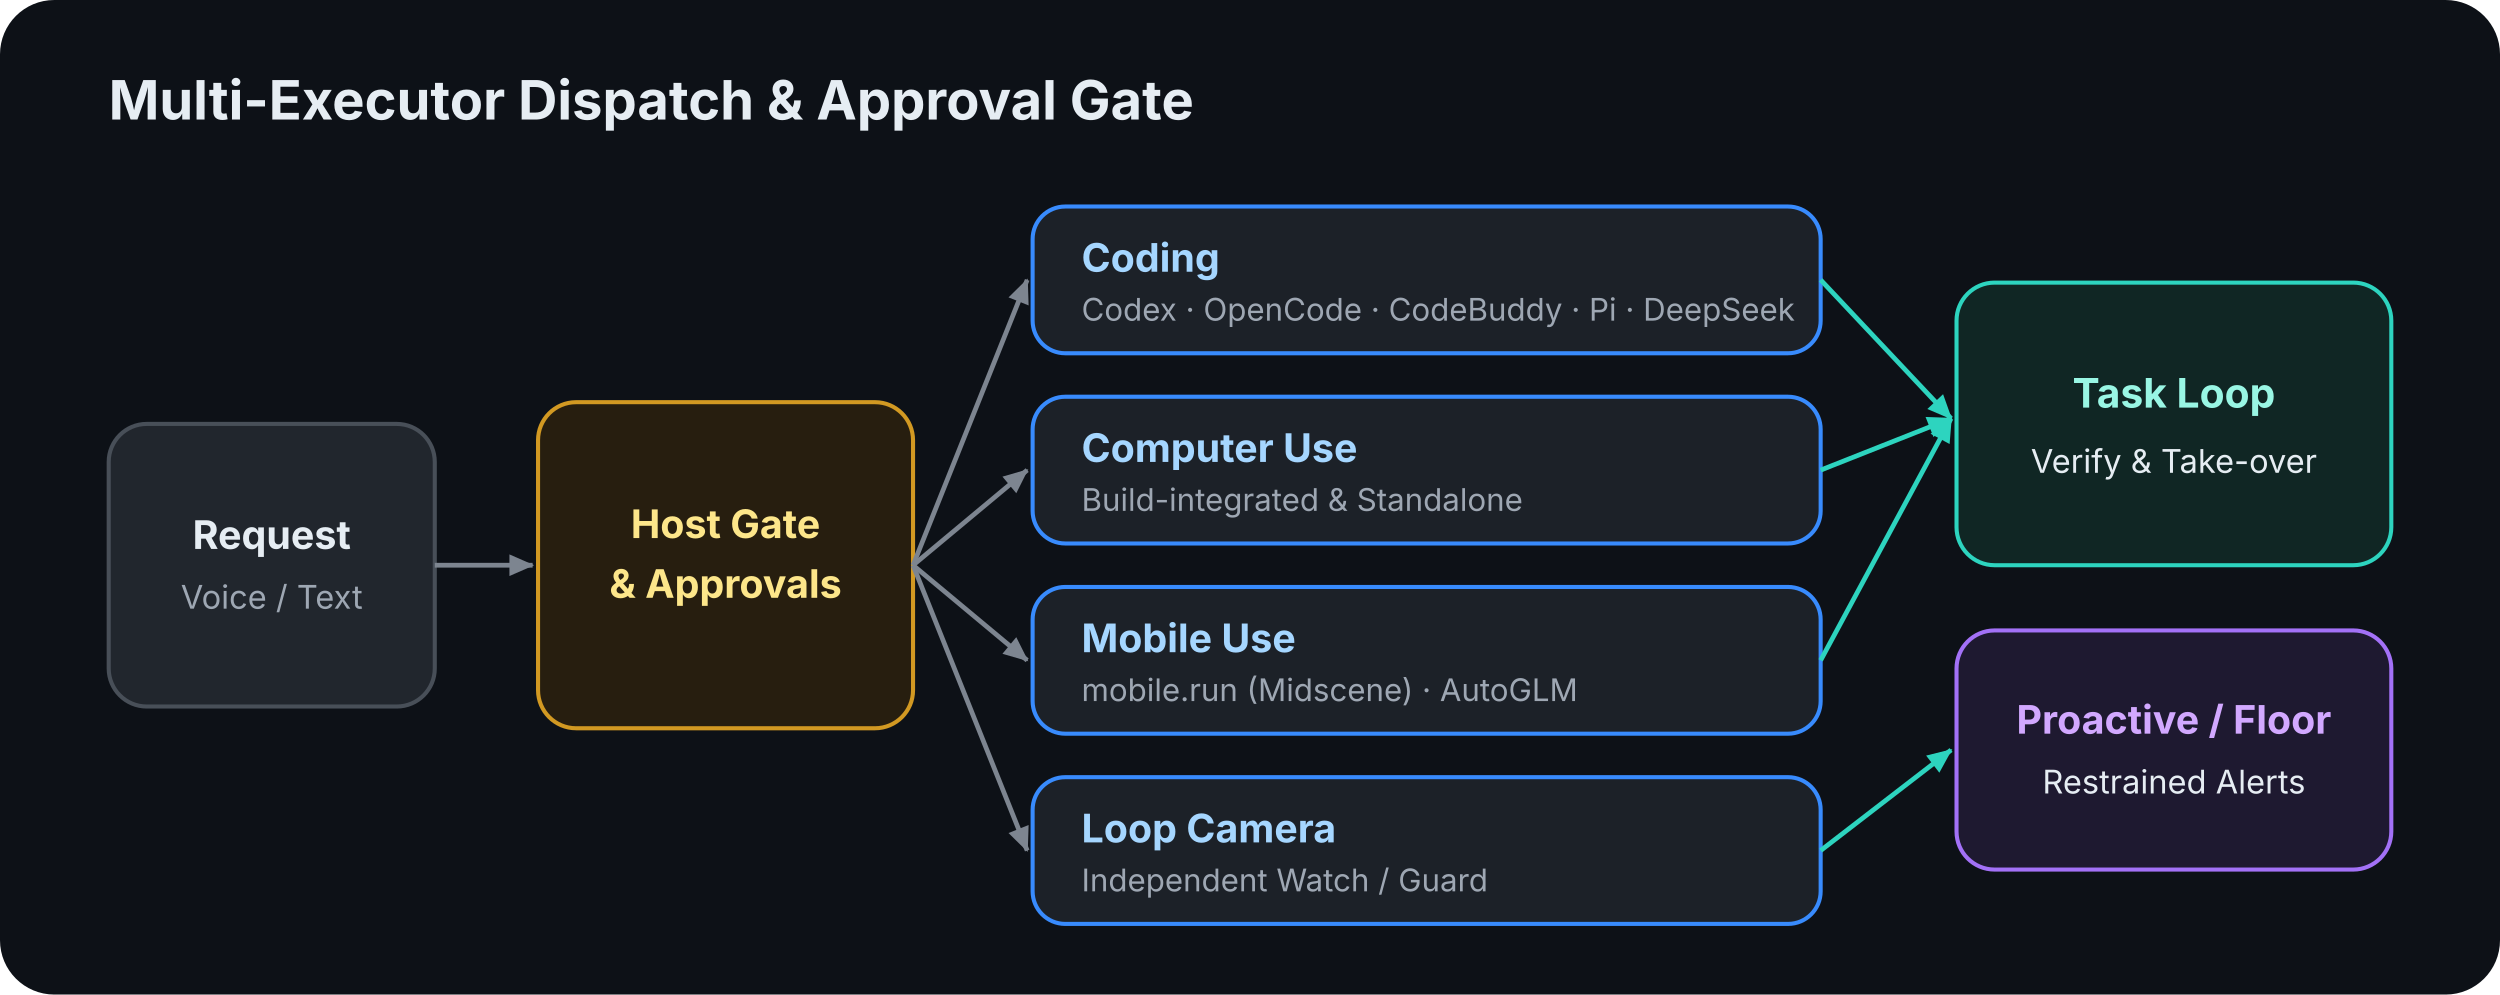
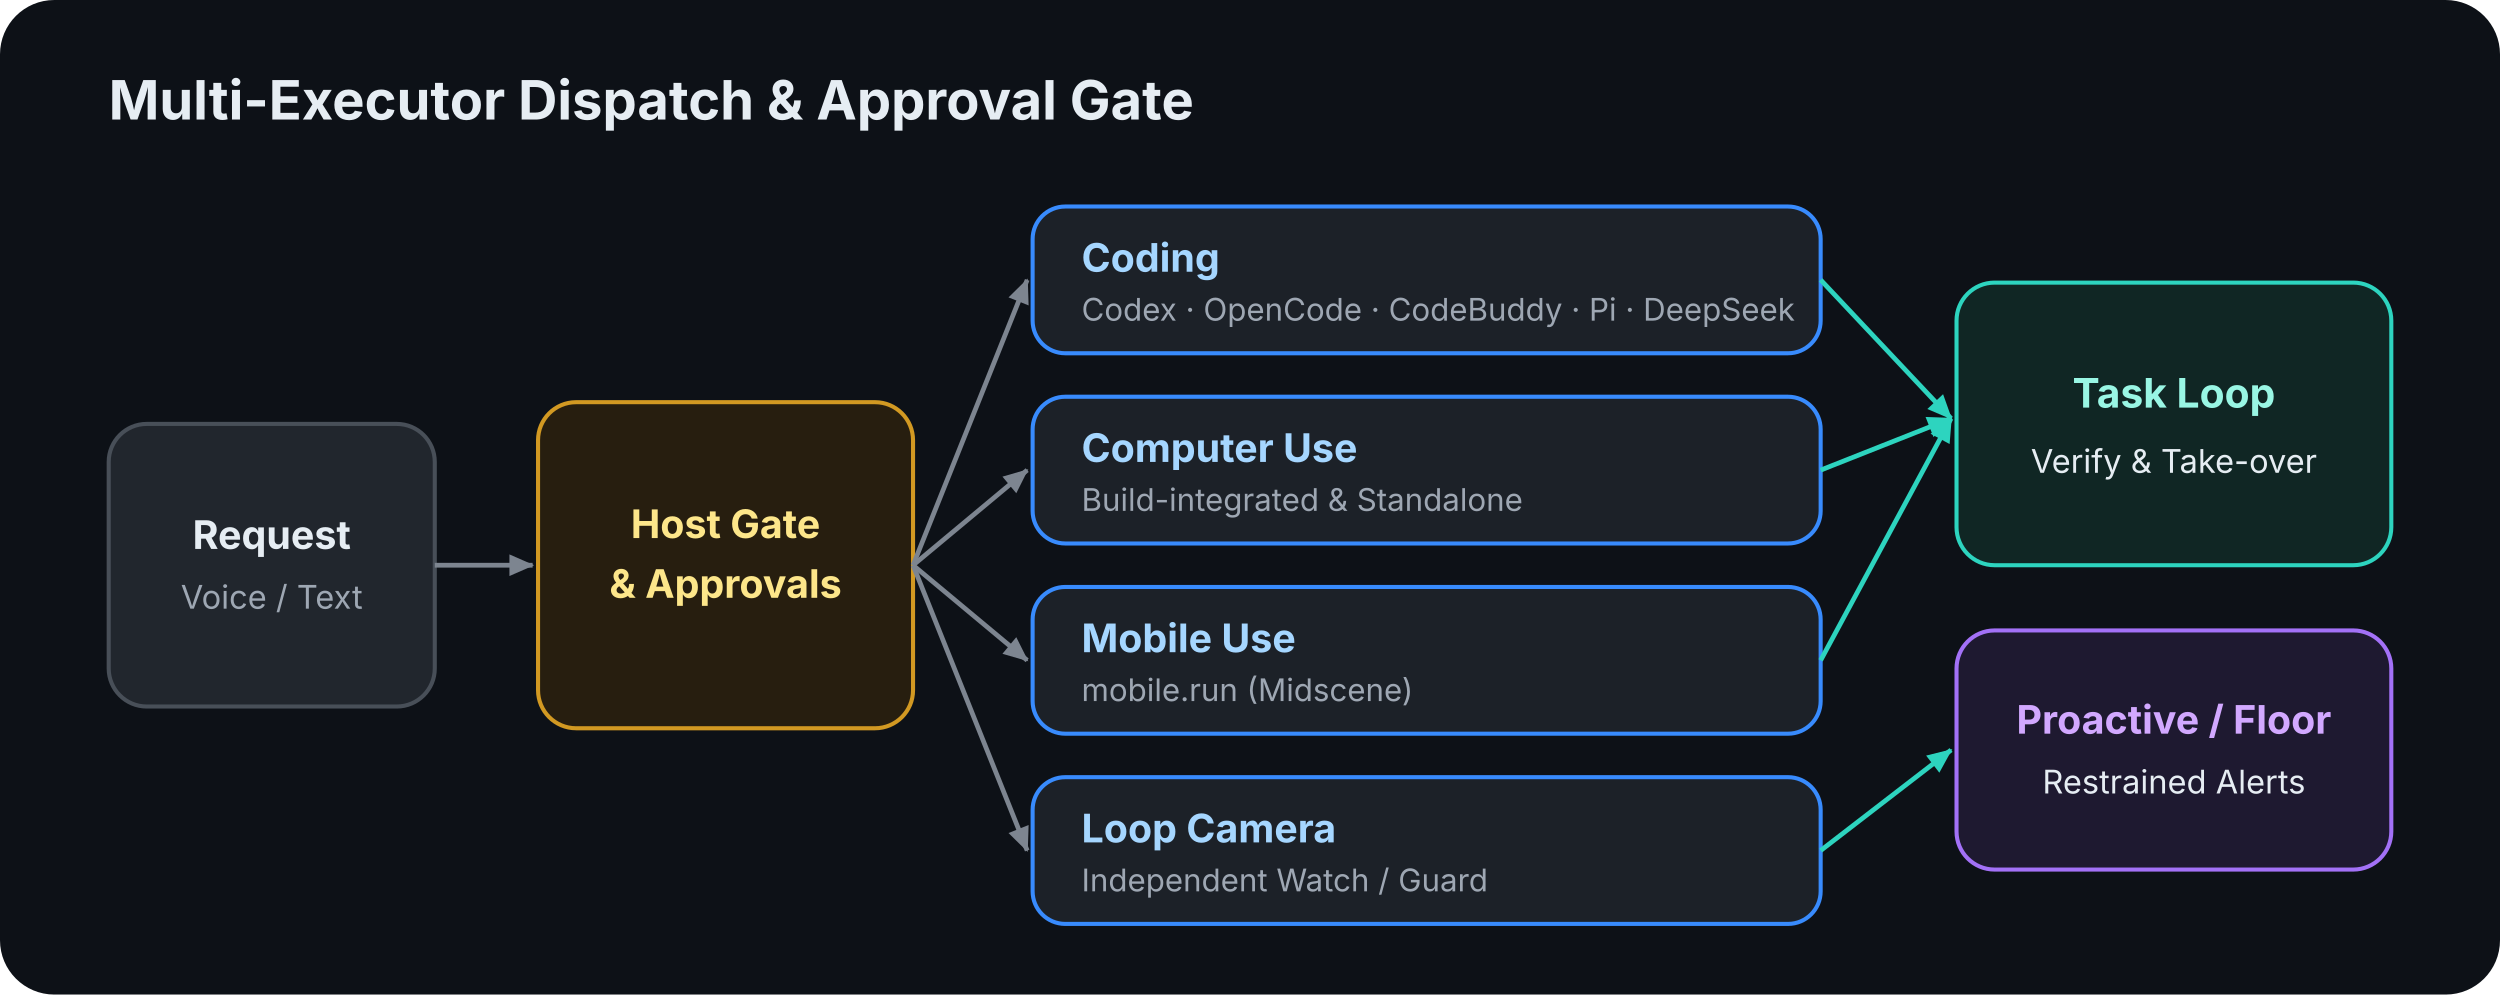
<svg xmlns="http://www.w3.org/2000/svg" width="920" height="366" viewBox="0 0 920 366" role="img" aria-label="Multi-Executor Dispatch &amp; Approval Gate">
  <defs>
    <marker id="arrow" viewBox="0 0 10 10" refX="8.5" refY="5" markerWidth="6.5" markerHeight="6.5" orient="auto-start-reverse">
      <path d="M 1 1.5 L 9 5 L 1 8.5 z" fill="#7d8590" />
    </marker>
    <marker id="arrow-amber" viewBox="0 0 10 10" refX="8.5" refY="5" markerWidth="6.5" markerHeight="6.5" orient="auto-start-reverse">
      <path d="M 1 1.5 L 9 5 L 1 8.5 z" fill="#d29922" />
    </marker>
    <marker id="arrow-teal" viewBox="0 0 10 10" refX="8.5" refY="5" markerWidth="6.5" markerHeight="6.5" orient="auto-start-reverse">
      <path d="M 1 1.5 L 9 5 L 1 8.5 z" fill="#2dd4bf" />
    </marker>
  </defs>
  <rect width="920" height="366" rx="20" fill="#0d1117" />
  <g font-family="-apple-system, BlinkMacSystemFont, &quot;Segoe UI&quot;, &quot;PingFang SC&quot;, &quot;Hiragino Sans GB&quot;, &quot;Microsoft YaHei&quot;, sans-serif">
    <text x="40" y="44" font-size="20" font-weight="700" fill="#e6edf3" text-anchor="start">Multi-Executor Dispatch &amp; Approval Gate</text>
    <rect x="40" y="156" width="120" height="104" rx="14" fill="#21262d" stroke="#484f58" stroke-width="1.5" />
    <text x="100" y="202" font-size="14.5" font-weight="700" fill="#e6edf3" text-anchor="middle">Request</text>
    <text x="100" y="224" font-size="12" font-weight="400" fill="#9ea7b3" text-anchor="middle">Voice / Text</text>
    <line x1="160" y1="208" x2="196" y2="208" stroke="#7d8590" stroke-width="1.75" marker-end="url(#arrow)" />
    <rect x="198" y="148" width="138" height="120" rx="14" fill="#271e0f" stroke="#d29922" stroke-width="1.5" />
    <text x="267" y="198" font-size="14.5" font-weight="700" fill="#fde68a" text-anchor="middle">Host Gate</text>
    <text x="267" y="220" font-size="14.5" font-weight="700" fill="#fde68a" text-anchor="middle">&amp; Approvals</text>
    <rect x="380" y="76" width="290" height="54" rx="12" fill="#1c2128" stroke="#388bfd" stroke-width="1.5" />
    <text x="398" y="100" font-size="14.5" font-weight="700" fill="#a5d6ff" text-anchor="start">Coding</text>
    <text x="398" y="118" font-size="11.5" font-weight="400" fill="#9ea7b3" text-anchor="start">Codex · OpenCode · CodeBuddy · Pi · DeepSeek</text>
    <line x1="336" y1="208" x2="378" y2="103" stroke="#7d8590" stroke-width="1.75" marker-end="url(#arrow)" />
    <line x1="670" y1="103" x2="718" y2="154" stroke="#2dd4bf" stroke-width="1.75" marker-end="url(#arrow-teal)" />
    <rect x="380" y="146" width="290" height="54" rx="12" fill="#1c2128" stroke="#388bfd" stroke-width="1.5" />
    <text x="398" y="170" font-size="14.5" font-weight="700" fill="#a5d6ff" text-anchor="start">Computer Use</text>
    <text x="398" y="188" font-size="11.5" font-weight="400" fill="#9ea7b3" text-anchor="start">Build-integrated &amp; Standalone</text>
    <line x1="336" y1="208" x2="378" y2="173" stroke="#7d8590" stroke-width="1.75" marker-end="url(#arrow)" />
    <line x1="670" y1="173" x2="718" y2="154" stroke="#2dd4bf" stroke-width="1.75" marker-end="url(#arrow-teal)" />
    <rect x="380" y="216" width="290" height="54" rx="12" fill="#1c2128" stroke="#388bfd" stroke-width="1.5" />
    <text x="398" y="240" font-size="14.5" font-weight="700" fill="#a5d6ff" text-anchor="start">Mobile Use</text>
-     <text x="398" y="258" font-size="11.5" font-weight="400" fill="#9ea7b3" text-anchor="start">mobile.run (Midscene) · AutoGLM</text>
+     <text x="398" y="258" font-size="11.5" font-weight="400" fill="#9ea7b3" text-anchor="start">mobile.run (Midscene)</text>
    <line x1="336" y1="208" x2="378" y2="243" stroke="#7d8590" stroke-width="1.75" marker-end="url(#arrow)" />
    <line x1="670" y1="243" x2="718" y2="154" stroke="#2dd4bf" stroke-width="1.75" marker-end="url(#arrow-teal)" />
    <rect x="380" y="286" width="290" height="54" rx="12" fill="#1c2128" stroke="#388bfd" stroke-width="1.5" />
    <text x="398" y="310" font-size="14.5" font-weight="700" fill="#a5d6ff" text-anchor="start">Loop Camera</text>
    <text x="398" y="328" font-size="11.5" font-weight="400" fill="#9ea7b3" text-anchor="start">Independent Watch / Guard</text>
    <line x1="336" y1="208" x2="378" y2="313" stroke="#7d8590" stroke-width="1.75" marker-end="url(#arrow)" />
    <line x1="670" y1="313" x2="718" y2="276" stroke="#2dd4bf" stroke-width="1.75" marker-end="url(#arrow-teal)" />
    <rect x="720" y="104" width="160" height="104" rx="14" fill="#102624" stroke="#2dd4bf" stroke-width="1.5" />
    <text x="800" y="150" font-size="15" font-weight="700" fill="#99f6e4" text-anchor="middle">Task Loop</text>
    <text x="800" y="174" font-size="12" font-weight="400" fill="#e6edf3" text-anchor="middle">Verify &amp; Take-over</text>
    <rect x="720" y="232" width="160" height="88" rx="14" fill="#1e1930" stroke="#a371f7" stroke-width="1.5" />
    <text x="800" y="270" font-size="14.5" font-weight="700" fill="#d2a8ff" text-anchor="middle">Proactive / Floor</text>
    <text x="800" y="292" font-size="12" font-weight="400" fill="#e6edf3" text-anchor="middle">Restrained Alerts</text>
  </g>
</svg>
